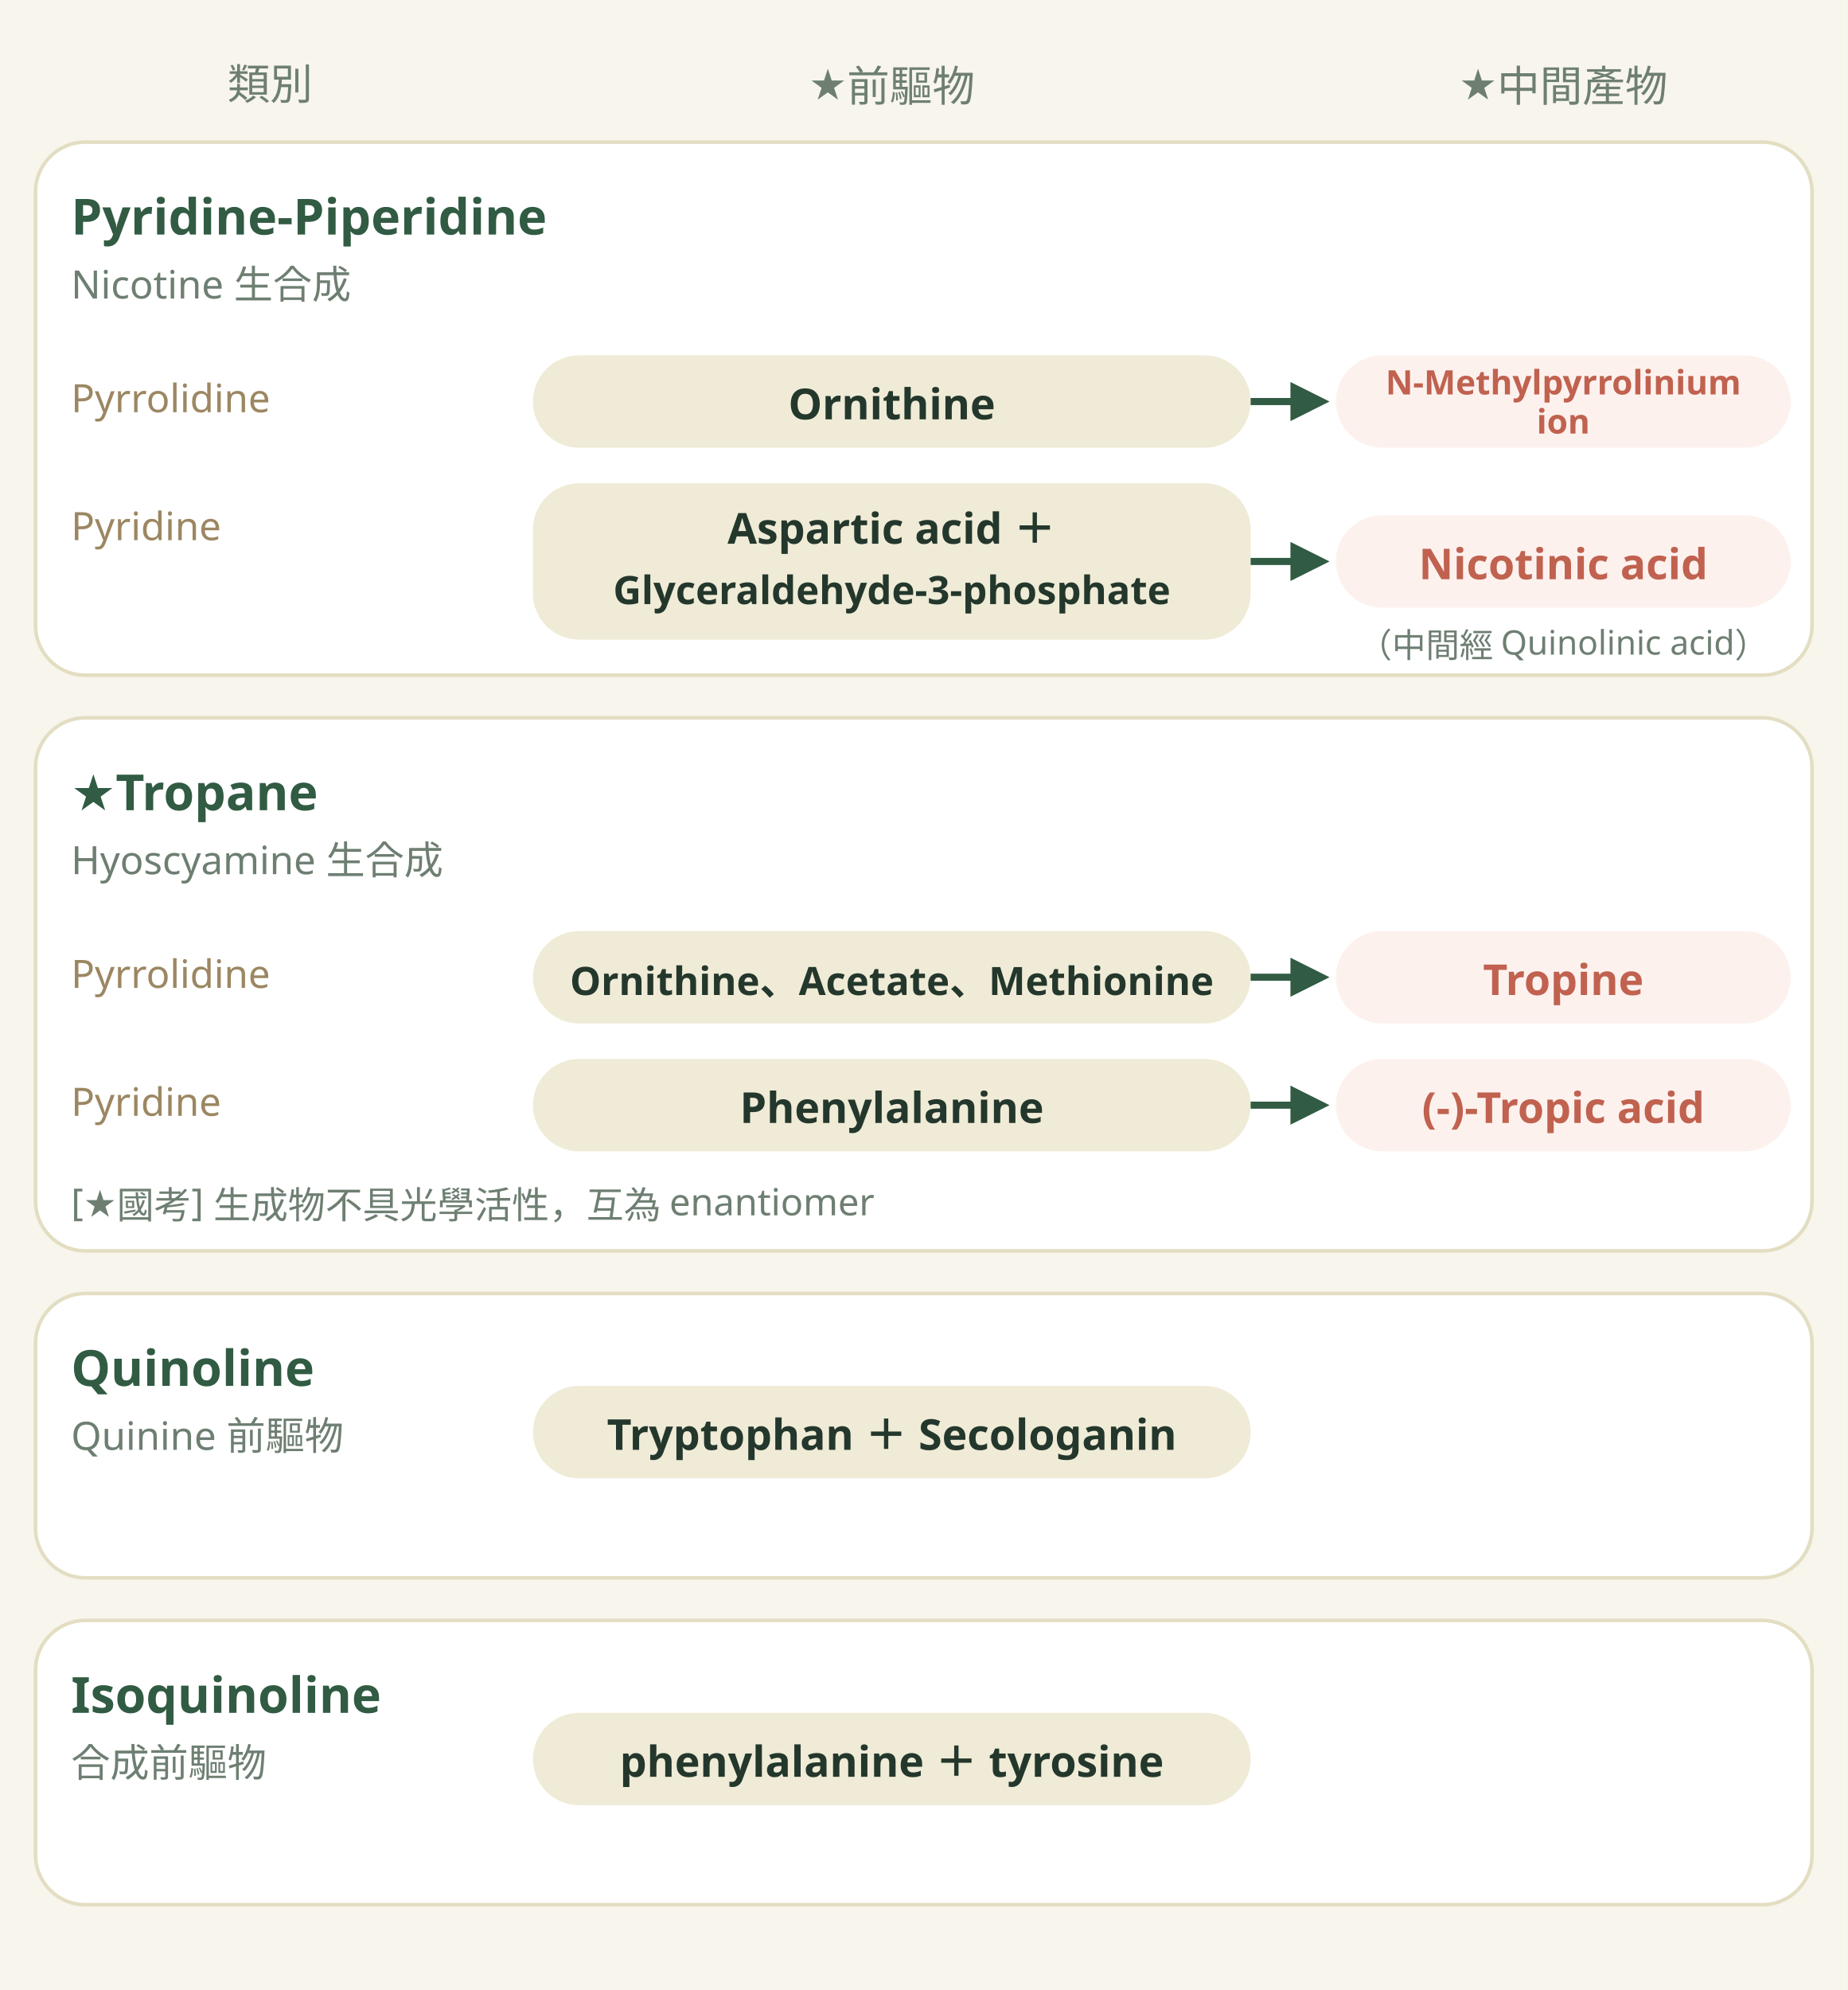
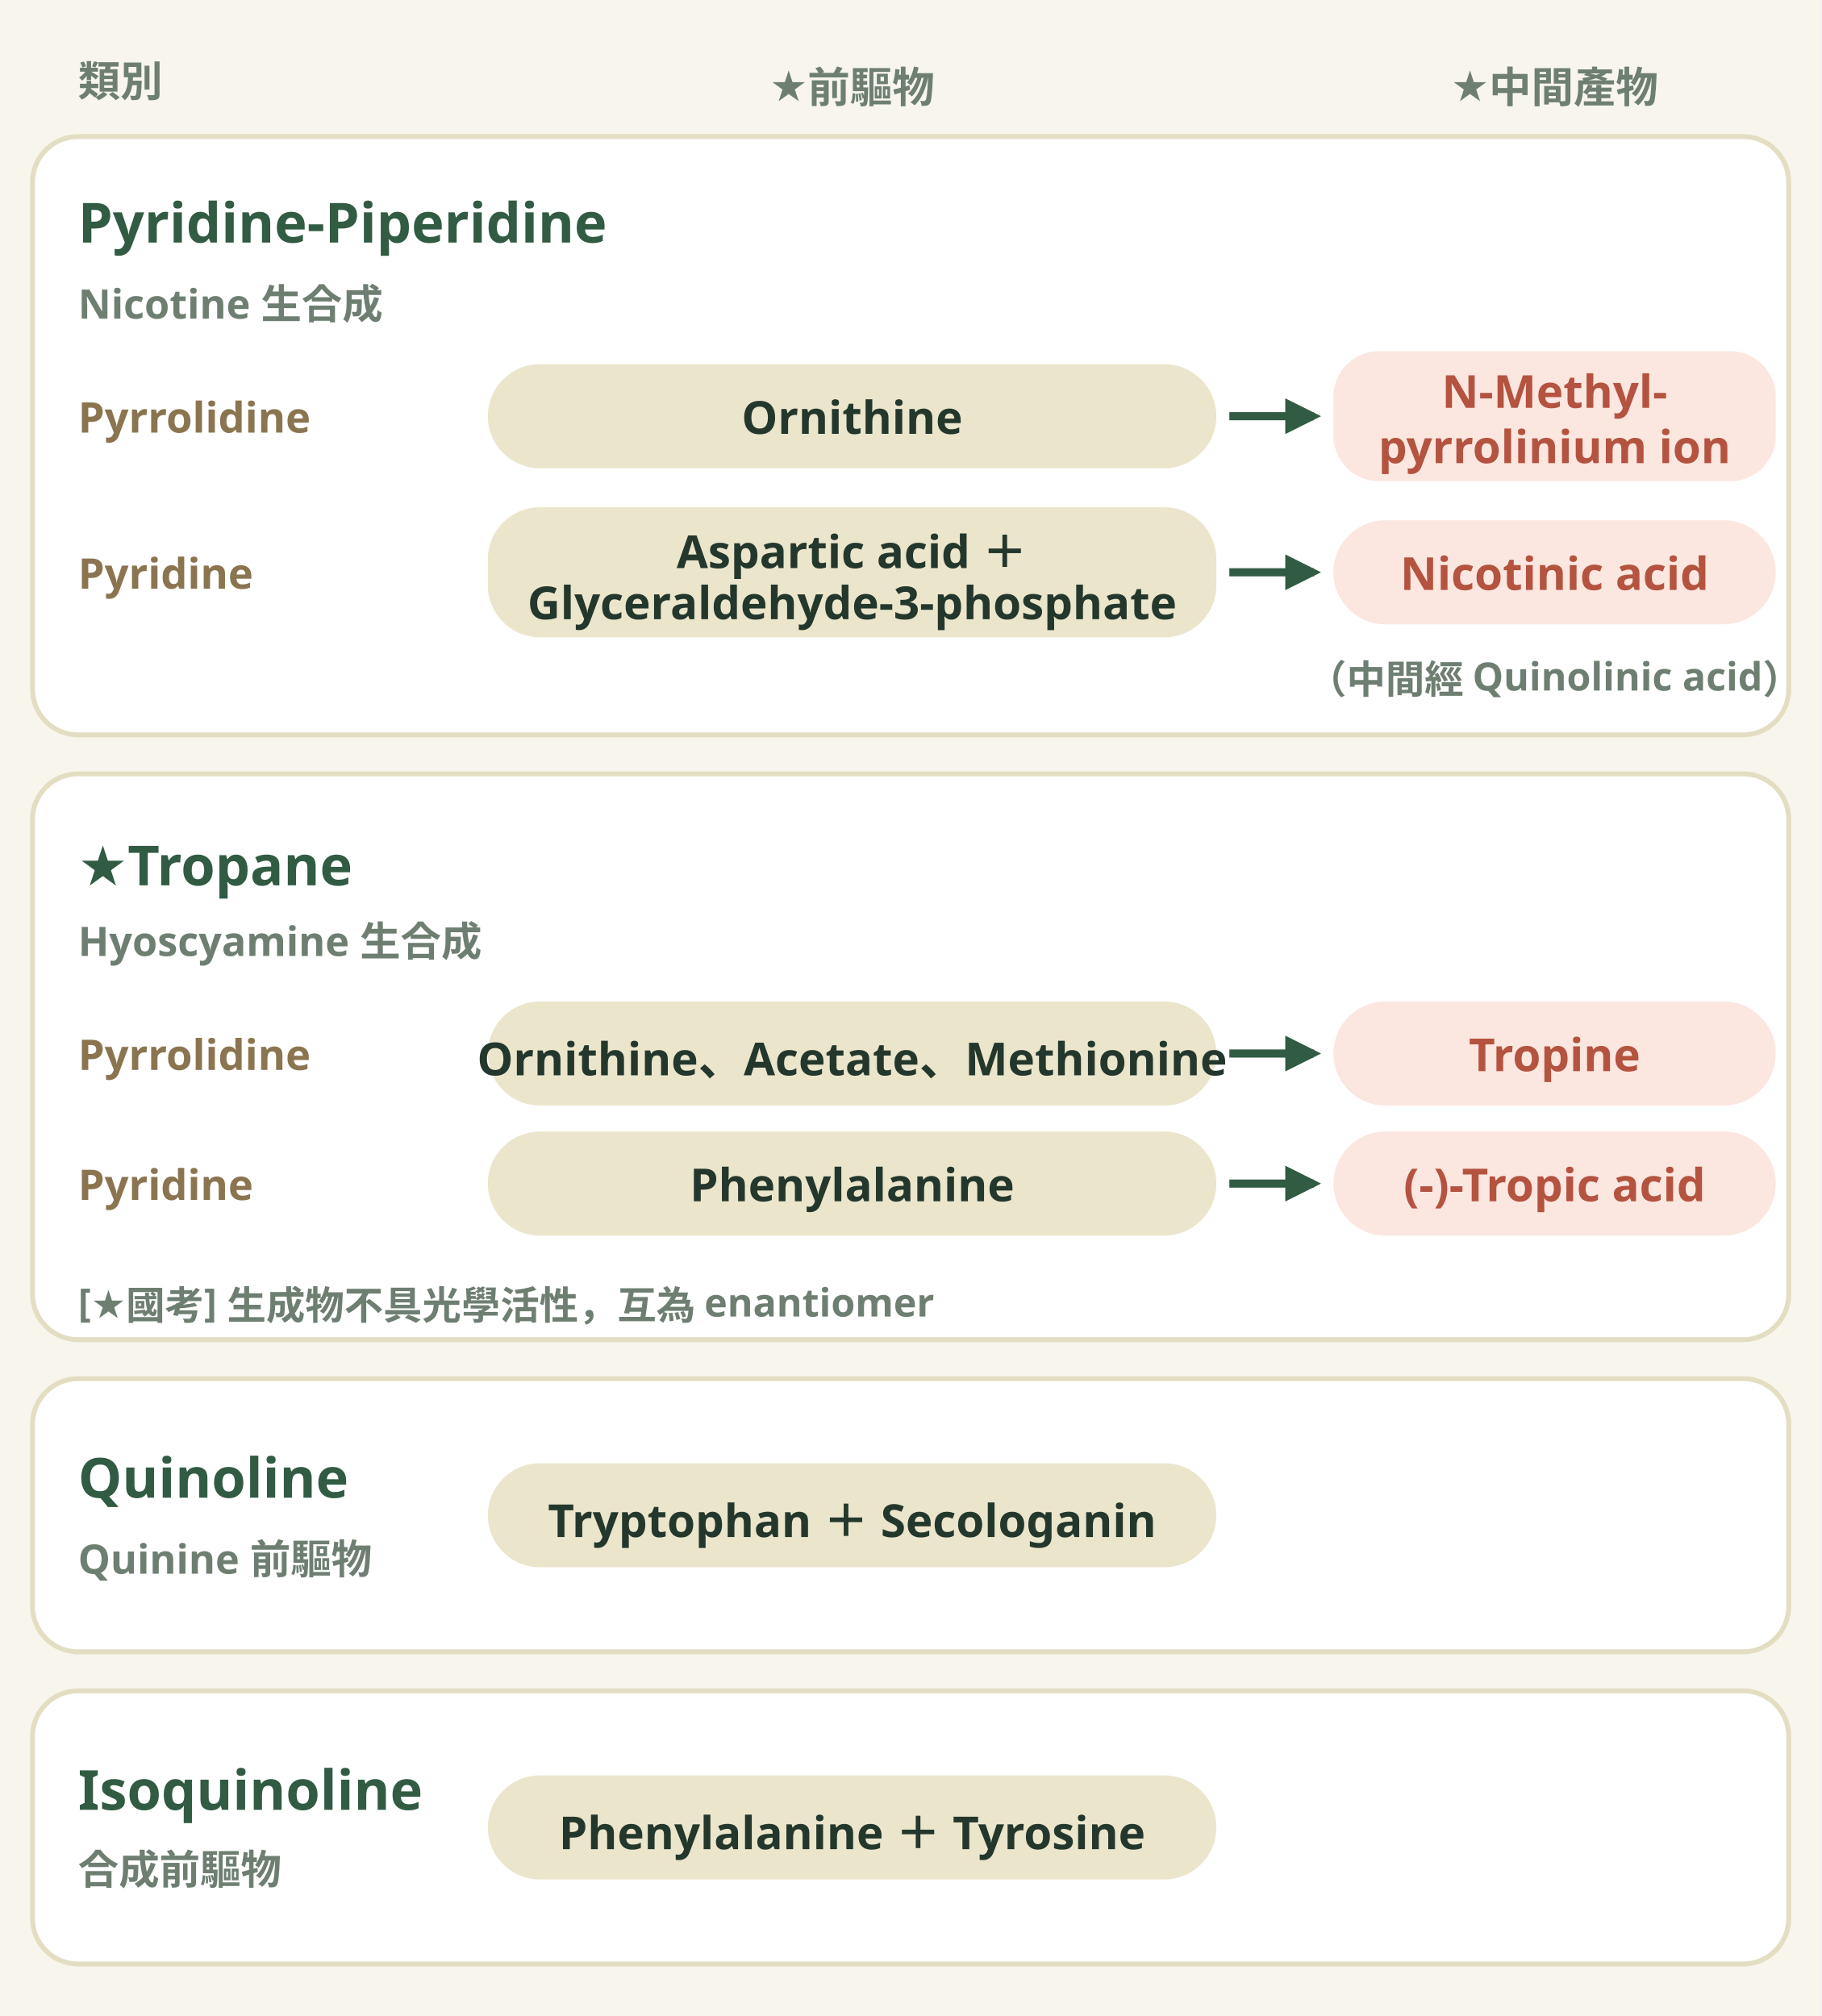
- <svg xmlns="http://www.w3.org/2000/svg" viewBox="0 0 520 560" font-family="Chiron GoRound TC, PingFang TC, Microsoft JhengHei, sans-serif">
+ <svg xmlns="http://www.w3.org/2000/svg" viewBox="0 0 560 620" font-family="PingFang TC, Microsoft JhengHei, Noto Sans TC, Heiti TC, sans-serif">
  <defs>
    <marker id="ar" viewBox="0 0 10 10" refX="8" refY="5" markerUnits="userSpaceOnUse" markerWidth="11" markerHeight="11" orient="auto">
      <path d="M0 0L10 5L0 10z" fill="#315B43" />
    </marker>
+     <style>
+       text { dominant-baseline: central; }
+       .h { font-size: 13px; font-weight: 700; fill: #6E7F72; }
+       .t { font-size: 17px; font-weight: 800; fill: #315B43; }
+       .s { font-size: 12.5px; font-weight: 600; fill: #6E7F72; }
+       .k { font-size: 13px; font-weight: 700; fill: #8A7550; }
+       .p { font-size: 14px; font-weight: 700; fill: #24372C; text-anchor: middle; }
+       .m { font-size: 14px; font-weight: 800; fill: #B4533F; text-anchor: middle; }
+       .n { font-size: 12px; font-weight: 600; fill: #6E7F72; }
+       .pill { fill: #EBE5CC; }
+       .mid { fill: #FBE6E0; }
+       .card { fill: #fff; stroke: #E3DDC2; stroke-width: 1.5; }
+       .arw { stroke: #315B43; stroke-width: 2.5; }
+     </style>
  </defs>
-   <rect width="520" height="560" fill="#F7F5EC" />
-   <text x="76" y="28" font-size="12" fill="#6E7F72" text-anchor="middle">類別</text>
-   <text x="251" y="28" font-size="12" fill="#6E7F72" text-anchor="middle">★前驅物</text>
-   <text x="440" y="28" font-size="12" fill="#6E7F72" text-anchor="middle">★中間產物</text>
-   <rect x="10" y="40" width="500" height="150" rx="14" fill="#fff" stroke="#E3DDC2" />
-   <text x="20" y="66" font-size="14" fill="#315B43" font-weight="700">Pyridine-Piperidine</text>
-   <text x="20" y="84" font-size="11" fill="#6E7F72">Nicotine 生合成</text>
-   <text x="20" y="116" font-size="11" fill="#9C8762">Pyrrolidine</text>
-   <rect x="150" y="100" width="202" height="26" rx="13" fill="#EFEBD6" />
-   <text x="251" y="118" font-size="12" fill="#24372C" text-anchor="middle" font-weight="700">Ornithine</text>
-   <path d="M352 113H372" stroke="#315B43" stroke-width="2" marker-end="url(#ar)" />
-   <rect x="376" y="100" width="128" height="26" rx="13" fill="#FDF1EE" />
-   <text x="440" y="111" font-size="9.5" fill="#C0624F" text-anchor="middle" font-weight="700">N-Methylpyrrolinium</text>
-   <text x="440" y="122" font-size="9.5" fill="#C0624F" text-anchor="middle" font-weight="700">ion</text>
-   <text x="20" y="152" font-size="11" fill="#9C8762">Pyridine</text>
-   <rect x="150" y="136" width="202" height="44" rx="13" fill="#EFEBD6" />
-   <text x="251" y="153" font-size="12" fill="#24372C" text-anchor="middle" font-weight="700">Aspartic acid ＋</text>
-   <text x="251" y="170" font-size="11" fill="#24372C" text-anchor="middle" font-weight="700">Glyceraldehyde-3-phosphate</text>
-   <path d="M352 158H372" stroke="#315B43" stroke-width="2" marker-end="url(#ar)" />
-   <rect x="376" y="145" width="128" height="26" rx="13" fill="#FDF1EE" />
-   <text x="440" y="163" font-size="12" fill="#C0624F" text-anchor="middle" font-weight="700">Nicotinic acid</text>
-   <text x="440" y="185" font-size="9.5" fill="#6E7F72" text-anchor="middle">（中間經 Quinolinic acid）</text>
-   <rect x="10" y="202" width="500" height="150" rx="14" fill="#fff" stroke="#E3DDC2" />
-   <text x="20" y="228" font-size="14" fill="#315B43" font-weight="700">★Tropane</text>
-   <text x="20" y="246" font-size="11" fill="#6E7F72">Hyoscyamine 生合成</text>
-   <text x="20" y="278" font-size="11" fill="#9C8762">Pyrrolidine</text>
-   <rect x="150" y="262" width="202" height="26" rx="13" fill="#EFEBD6" />
-   <text x="251" y="280" font-size="11" fill="#24372C" text-anchor="middle" font-weight="700">Ornithine、Acetate、Methionine</text>
-   <path d="M352 275H372" stroke="#315B43" stroke-width="2" marker-end="url(#ar)" />
-   <rect x="376" y="262" width="128" height="26" rx="13" fill="#FDF1EE" />
-   <text x="440" y="280" font-size="12" fill="#C0624F" text-anchor="middle" font-weight="700">Tropine</text>
-   <text x="20" y="314" font-size="11" fill="#9C8762">Pyridine</text>
-   <rect x="150" y="298" width="202" height="26" rx="13" fill="#EFEBD6" />
-   <text x="251" y="316" font-size="12" fill="#24372C" text-anchor="middle" font-weight="700">Phenylalanine</text>
-   <path d="M352 311H372" stroke="#315B43" stroke-width="2" marker-end="url(#ar)" />
-   <rect x="376" y="298" width="128" height="26" rx="13" fill="#FDF1EE" />
-   <text x="440" y="316" font-size="12" fill="#C0624F" text-anchor="middle" font-weight="700">(-)-Tropic acid</text>
-   <text x="20" y="342" font-size="10.5" fill="#6E7F72">[★國考] 生成物不具光學活性，互為 enantiomer</text>
-   <rect x="10" y="364" width="500" height="80" rx="14" fill="#fff" stroke="#E3DDC2" />
-   <text x="20" y="390" font-size="14" fill="#315B43" font-weight="700">Quinoline</text>
-   <text x="20" y="408" font-size="11" fill="#6E7F72">Quinine 前驅物</text>
-   <rect x="150" y="390" width="202" height="26" rx="13" fill="#EFEBD6" />
-   <text x="251" y="408" font-size="12" fill="#24372C" text-anchor="middle" font-weight="700">Tryptophan ＋ Secologanin</text>
-   <rect x="10" y="456" width="500" height="80" rx="14" fill="#fff" stroke="#E3DDC2" />
-   <text x="20" y="482" font-size="14" fill="#315B43" font-weight="700">Isoquinoline</text>
-   <text x="20" y="500" font-size="11" fill="#6E7F72">合成前驅物</text>
-   <rect x="150" y="482" width="202" height="26" rx="13" fill="#EFEBD6" />
-   <text x="251" y="500" font-size="12" fill="#24372C" text-anchor="middle" font-weight="700">phenylalanine ＋ tyrosine</text>
+   <rect width="560" height="620" fill="#F7F5EC" />
+   <text class="h" x="24" y="24">類別</text>
+   <text class="h" x="262" y="24" text-anchor="middle">★前驅物</text>
+   <text class="h" x="478" y="24" text-anchor="middle">★中間產物</text>
+   <rect class="card" x="10" y="42" width="540" height="184" rx="14" />
+   <text class="t" x="24" y="68">Pyridine-Piperidine</text>
+   <text class="s" x="24" y="92">Nicotine 生合成</text>
+   <text class="k" x="24" y="128">Pyrrolidine</text>
+   <rect class="pill" x="150" y="112" width="224" height="32" rx="16" />
+   <text class="p" x="262" y="128">Ornithine</text>
+   <path class="arw" d="M378 128H404" marker-end="url(#ar)" />
+   <rect class="mid" x="410" y="108" width="136" height="40" rx="14" />
+   <text class="m" x="478" y="120" font-size="12.5">N-Methyl-</text>
+   <text class="m" x="478" y="137" font-size="12.5">pyrrolinium ion</text>
+   <text class="k" x="24" y="176">Pyridine</text>
+   <rect class="pill" x="150" y="156" width="224" height="40" rx="16" />
+   <text class="p" x="262" y="168">Aspartic acid ＋</text>
+   <text class="p" x="262" y="185" font-size="12.5">Glyceraldehyde-3-phosphate</text>
+   <path class="arw" d="M378 176H404" marker-end="url(#ar)" />
+   <rect class="mid" x="410" y="160" width="136" height="32" rx="16" />
+   <text class="m" x="478" y="176">Nicotinic acid</text>
+   <text class="n" x="478" y="208" text-anchor="middle">（中間經 Quinolinic acid）</text>
+   <rect class="card" x="10" y="238" width="540" height="174" rx="14" />
+   <text class="t" x="24" y="264">★Tropane</text>
+   <text class="s" x="24" y="288">Hyoscyamine 生合成</text>
+   <text class="k" x="24" y="324">Pyrrolidine</text>
+   <rect class="pill" x="150" y="308" width="224" height="32" rx="16" />
+   <text class="p" x="262" y="324" font-size="12">Ornithine、Acetate、Methionine</text>
+   <path class="arw" d="M378 324H404" marker-end="url(#ar)" />
+   <rect class="mid" x="410" y="308" width="136" height="32" rx="16" />
+   <text class="m" x="478" y="324">Tropine</text>
+   <text class="k" x="24" y="364">Pyridine</text>
+   <rect class="pill" x="150" y="348" width="224" height="32" rx="16" />
+   <text class="p" x="262" y="364">Phenylalanine</text>
+   <path class="arw" d="M378 364H404" marker-end="url(#ar)" />
+   <rect class="mid" x="410" y="348" width="136" height="32" rx="16" />
+   <text class="m" x="478" y="364">(-)-Tropic acid</text>
+   <text class="n" x="24" y="400">[★國考] 生成物不具光學活性，互為 enantiomer</text>
+   <rect class="card" x="10" y="424" width="540" height="84" rx="14" />
+   <text class="t" x="24" y="454">Quinoline</text>
+   <text class="s" x="24" y="478">Quinine 前驅物</text>
+   <rect class="pill" x="150" y="450" width="224" height="32" rx="16" />
+   <text class="p" x="262" y="466">Tryptophan ＋ Secologanin</text>
+   <rect class="card" x="10" y="520" width="540" height="84" rx="14" />
+   <text class="t" x="24" y="550">Isoquinoline</text>
+   <text class="s" x="24" y="574">合成前驅物</text>
+   <rect class="pill" x="150" y="546" width="224" height="32" rx="16" />
+   <text class="p" x="262" y="562">Phenylalanine ＋ Tyrosine</text>
</svg>
